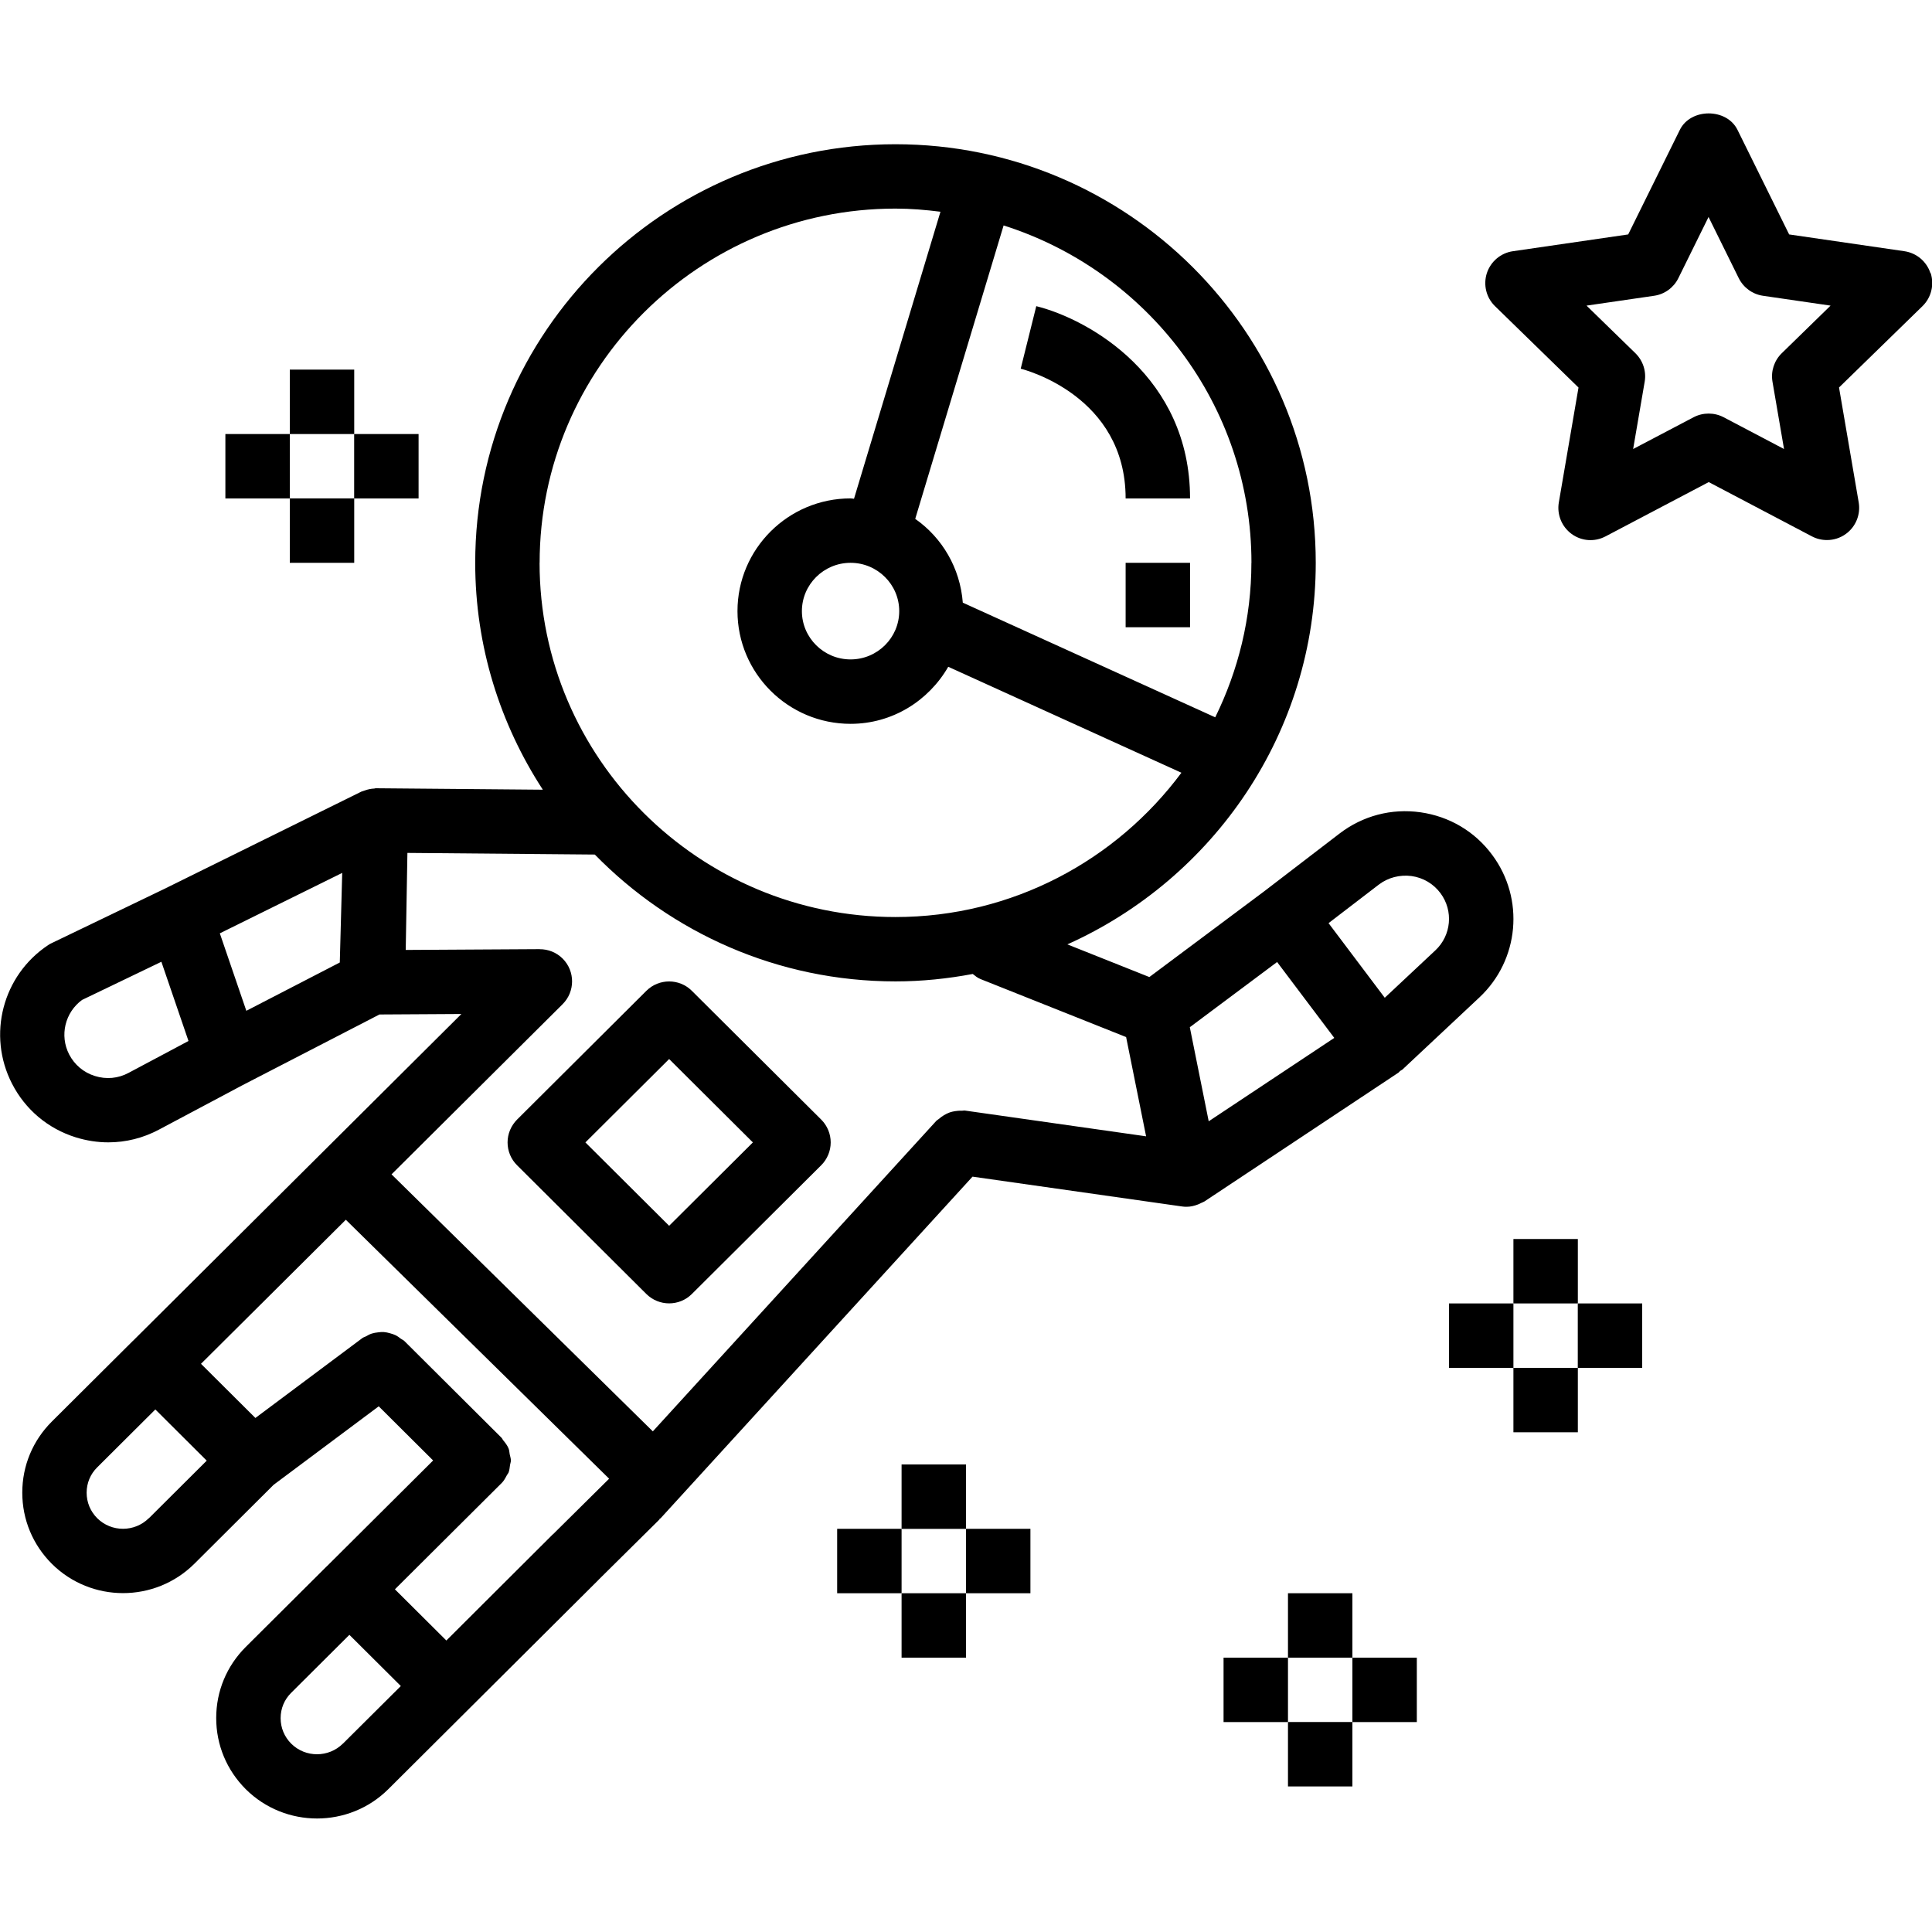
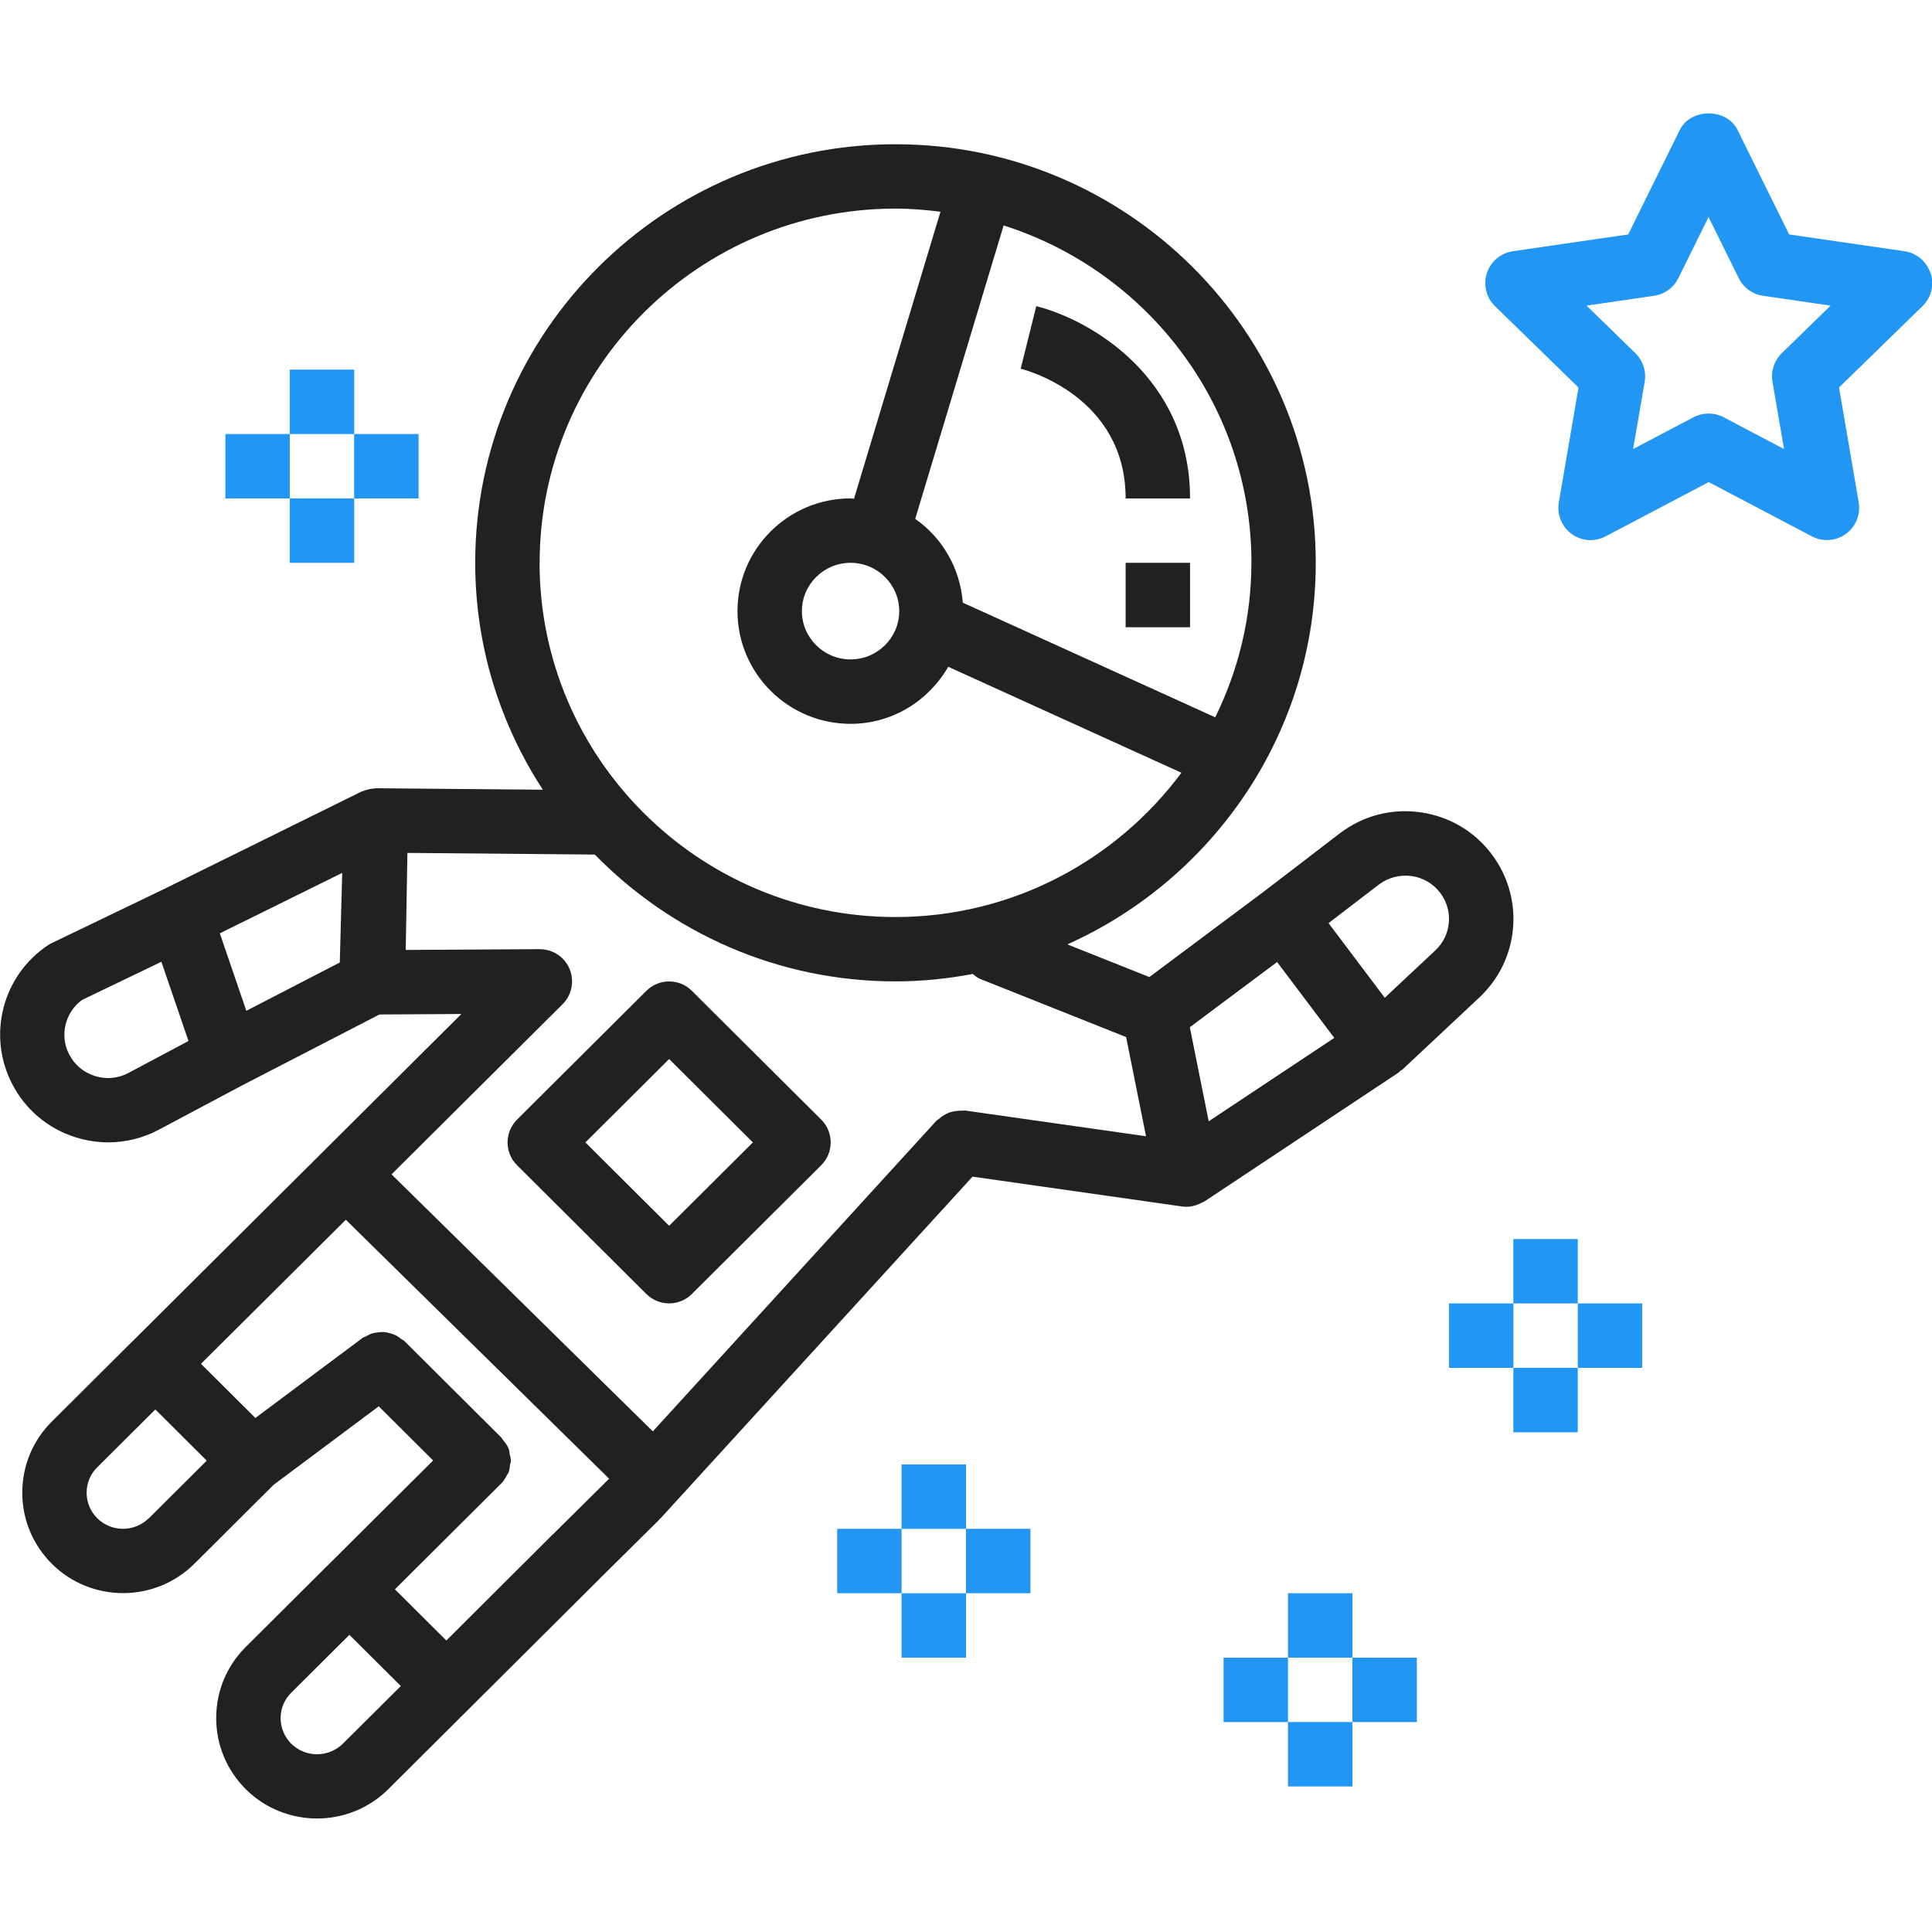
<svg xmlns="http://www.w3.org/2000/svg" version="1.1" width="32" height="32" viewBox="0 0 32 32">
-   <path d="M31.974 4.524c-0.063-0.193-0.229-0.333-0.43-0.363l-1.91-0.278-0.855-1.731c-0.179-0.365-0.777-0.365-0.956 0l-0.855 1.731-1.91 0.278c-0.201 0.029-0.367 0.17-0.431 0.363-0.062 0.193-0.011 0.405 0.135 0.547l1.383 1.348-0.326 1.903c-0.034 0.2 0.048 0.402 0.212 0.522 0.166 0.121 0.382 0.135 0.562 0.040l1.709-0.899 1.709 0.899c0.078 0.041 0.164 0.061 0.249 0.061 0.11 0 0.221-0.034 0.314-0.102 0.164-0.119 0.246-0.322 0.212-0.522l-0.326-1.903 1.383-1.348c0.145-0.142 0.197-0.354 0.135-0.547zM29.511 5.851c-0.125 0.122-0.183 0.299-0.153 0.472l0.191 1.114-1-0.526c-0.078-0.041-0.163-0.061-0.249-0.061s-0.17 0.020-0.249 0.061l-1.001 0.526 0.191-1.114c0.030-0.173-0.028-0.349-0.153-0.472l-0.81-0.789 1.119-0.163c0.174-0.025 0.324-0.134 0.402-0.292l0.5-1.013 0.5 1.013c0.078 0.157 0.228 0.267 0.402 0.292l1.119 0.163-0.809 0.789z" />
-   <path d="M26.134 20.522h-1.067v1.067h1.067v-1.067z" />
-   <path d="M26.134 22.656h-1.067v1.067h1.067v-1.067z" />
-   <path d="M27.2 21.589h-1.067v1.067h1.067v-1.067z" />
-   <path d="M25.067 21.589h-1.067v1.067h1.067v-1.067z" />
-   <path d="M22.4 26.389h-1.067v1.067h1.067v-1.067z" />
-   <path d="M22.4 28.522h-1.067v1.067h1.067v-1.067z" />
-   <path d="M23.467 27.456h-1.067v1.067h1.067v-1.067z" />
-   <path d="M21.333 27.456h-1.067v1.067h1.067v-1.067z" />
-   <path d="M16 24.256h-1.067v1.067h1.067v-1.067z" />
-   <path d="M16 26.389h-1.067v1.067h1.067v-1.067z" />
-   <path d="M17.067 25.322h-1.067v1.067h1.067v-1.067z" />
-   <path d="M14.933 25.322h-1.067v1.067h1.067v-1.067z" />
-   <path d="M5.867 6.122h-1.067v1.067h1.067v-1.067z" />
-   <path d="M5.867 8.255h-1.067v1.067h1.067v-1.067z" />
-   <path d="M6.933 7.189h-1.067v1.067h1.067v-1.067z" />
-   <path d="M4.8 7.189h-1.067v1.067h1.067v-1.067z" />
-   <path d="M24.715 14.159c-0.287-0.388-0.709-0.637-1.188-0.705-0.481-0.068-0.956 0.058-1.34 0.352l-1.252 0.96-1.898 1.417-1.358-0.541c2.421-1.086 4.114-3.508 4.114-6.32 0-3.823-3.123-6.933-6.961-6.933s-6.961 3.11-6.961 6.933c0 1.386 0.414 2.674 1.12 3.758l-2.764-0.024c-0.002 0-0.003 0-0.005 0-0.009 0-0.015 0.004-0.023 0.005-0.053 0.002-0.105 0.013-0.155 0.031-0.013 0.005-0.026 0.008-0.038 0.013-0.006 0.003-0.013 0.003-0.019 0.006l-3.233 1.596c-0.001 0-0.001 0-0.001 0.001l-1.893 0.911c-0.021 0.009-0.042 0.021-0.063 0.035-0.755 0.502-1.012 1.489-0.598 2.295 0.22 0.429 0.595 0.745 1.056 0.889 0.178 0.055 0.359 0.083 0.539 0.083 0.29 0 0.577-0.071 0.839-0.211l1.388-0.738 2.264-1.169 1.357-0.008-5.442 5.416c-0.001 0.001-0.001 0.001-0.002 0.001l-1.339 1.333c-0.316 0.315-0.49 0.732-0.49 1.178s0.174 0.863 0.49 1.179c0.325 0.323 0.752 0.485 1.179 0.485s0.854-0.162 1.18-0.485l1.314-1.309 1.741-1.3 0.901 0.897-1.762 1.754c-0 0.001-0.001 0.001-0.002 0.001l-1.339 1.333c-0.316 0.315-0.49 0.732-0.49 1.178s0.174 0.863 0.49 1.179c0.325 0.323 0.753 0.485 1.18 0.485s0.855-0.162 1.18-0.485l3.482-3.467c0.001-0.001 0.001-0.001 0.001-0.002l1.010-1-0.004-0.004c0.006-0.006 0.015-0.009 0.022-0.015l5.166-5.658 3.471 0.494c0.025 0.004 0.050 0.005 0.075 0.005 0.065 0 0.127-0.015 0.187-0.038 0.018-0.006 0.033-0.015 0.050-0.023 0.019-0.010 0.039-0.015 0.058-0.027l3.213-2.133c0.012-0.008 0.018-0.021 0.029-0.029 0.013-0.010 0.029-0.014 0.041-0.026l1.271-1.191c0.662-0.62 0.753-1.635 0.212-2.362zM2.13 17.77c-0.173 0.093-0.37 0.111-0.558 0.052-0.187-0.058-0.338-0.186-0.427-0.358-0.161-0.314-0.068-0.695 0.214-0.902l1.314-0.632 0.449 1.312-0.992 0.528zM5.628 15.942l-1.548 0.8-0.439-1.283 2.027-1.001-0.040 1.484zM20.727 9.322c0 0.918-0.219 1.785-0.599 2.559l-4.181-1.899c-0.044-0.573-0.341-1.075-0.788-1.388l1.464-4.86c2.378 0.756 4.105 2.974 4.105 5.588zM8.938 9.322c0-3.235 2.644-5.867 5.894-5.867 0.253 0 0.5 0.021 0.745 0.052l-1.432 4.754c-0.019-0.001-0.037-0.006-0.057-0.006-1.033 0-1.873 0.837-1.873 1.867s0.84 1.867 1.873 1.867c0.694 0 1.294-0.383 1.618-0.945l3.862 1.755c-1.075 1.446-2.795 2.39-4.737 2.39-3.25 0-5.894-2.632-5.894-5.867zM14.894 10.122c0 0.441-0.362 0.8-0.806 0.8s-0.806-0.359-0.806-0.8c0-0.441 0.362-0.8 0.806-0.8s0.806 0.359 0.806 0.8zM2.465 25.146c-0.236 0.234-0.619 0.234-0.854 0.001-0.114-0.114-0.176-0.263-0.176-0.423s0.062-0.309 0.176-0.421l0.962-0.958 0.851 0.848-0.959 0.955zM5.679 28.88c-0.236 0.234-0.619 0.235-0.855 0.001-0.114-0.114-0.176-0.263-0.176-0.423s0.062-0.309 0.176-0.421l0.963-0.959 0.852 0.848-0.96 0.955zM9.16 25.411c-0.001 0-0.001 0-0.002 0.001l-1.765 1.76-0.852-0.848 1.763-1.755c0 0 0 0 0-0s0.001-0.001 0.002-0.001c0.040-0.040 0.065-0.088 0.090-0.135 0.007-0.014 0.020-0.026 0.026-0.040 0.017-0.041 0.019-0.085 0.026-0.129 0.003-0.025 0.014-0.047 0.014-0.073 0-0.036-0.013-0.070-0.020-0.106-0.006-0.032-0.006-0.065-0.019-0.095-0.020-0.050-0.055-0.094-0.091-0.138-0.010-0.012-0.014-0.027-0.025-0.038 0 0 0 0-0.001 0s-0.001-0.002-0.001-0.002l-1.607-1.6c-0.017-0.017-0.039-0.024-0.058-0.038-0.028-0.022-0.055-0.042-0.087-0.058-0.030-0.015-0.061-0.024-0.093-0.033-0.034-0.010-0.067-0.017-0.103-0.020-0.033-0.002-0.063 0.001-0.095 0.005-0.036 0.004-0.069 0.009-0.104 0.020-0.034 0.011-0.063 0.027-0.094 0.045-0.020 0.011-0.042 0.015-0.061 0.029l-1.773 1.324-0.901-0.897 2.399-2.386 4.361 4.289-0.928 0.919zM15.979 18.394c-0.015-0.002-0.030 0.004-0.045 0.003-0.039-0.002-0.076 0.001-0.115 0.007-0.030 0.005-0.059 0.011-0.088 0.021-0.034 0.012-0.065 0.028-0.097 0.047-0.030 0.018-0.057 0.037-0.083 0.061-0.013 0.011-0.028 0.017-0.040 0.029l-4.698 5.146-4.328-4.257 2.833-2.818c0.209-0.208 0.21-0.546 0.002-0.755-0.105-0.105-0.243-0.157-0.381-0.156v-0.001l-2.219 0.013 0.028-1.607 3.104 0.027c1.265 1.294 3.029 2.101 4.981 2.101 0.437 0 0.864-0.045 1.279-0.123 0.040 0.032 0.079 0.065 0.13 0.085l2.41 0.96 0.331 1.644-3.003-0.427zM20.020 18.572l-0.313-1.558 1.446-1.080 0.947 1.257-2.080 1.381zM23.774 15.741l-0.838 0.785-0.931-1.236 0.831-0.637c0.155-0.119 0.351-0.168 0.543-0.143 0.193 0.027 0.364 0.128 0.48 0.284 0.217 0.292 0.18 0.699-0.085 0.947z" />
-   <path d="M13.602 18.544l-2.143-2.133c-0.207-0.207-0.545-0.207-0.753 0l-2.142 2.133c-0.1 0.101-0.157 0.236-0.157 0.378s0.056 0.278 0.157 0.378l2.142 2.133c0.104 0.103 0.241 0.155 0.377 0.155s0.273-0.052 0.376-0.155l2.143-2.133c0.1-0.1 0.157-0.236 0.157-0.378s-0.057-0.278-0.157-0.378zM11.083 20.303l-1.387-1.381 1.387-1.381 1.387 1.381-1.387 1.381z" />
-   <path d="M17.164 5.071l-0.258 1.036c0.071 0.018 1.738 0.452 1.738 2.149h1.067c-0-2.017-1.666-2.965-2.547-3.185z" />
-   <path d="M19.711 9.322h-1.067v1.067h1.067v-1.067z" />
+   <path fill="#2196f3" d="M31.974 4.524c-0.063-0.193-0.229-0.333-0.43-0.363l-1.91-0.278-0.855-1.731c-0.179-0.365-0.777-0.365-0.956 0l-0.855 1.731-1.91 0.278c-0.201 0.029-0.367 0.17-0.431 0.363-0.062 0.193-0.011 0.405 0.135 0.547l1.383 1.348-0.326 1.903c-0.034 0.2 0.048 0.402 0.212 0.522 0.166 0.121 0.382 0.135 0.562 0.040l1.709-0.899 1.709 0.899c0.078 0.041 0.164 0.061 0.249 0.061 0.11 0 0.221-0.034 0.314-0.102 0.164-0.119 0.246-0.322 0.212-0.522l-0.326-1.903 1.383-1.348c0.145-0.142 0.197-0.354 0.135-0.547zM29.511 5.851c-0.125 0.122-0.183 0.299-0.153 0.472l0.191 1.114-1-0.526c-0.078-0.041-0.163-0.061-0.249-0.061s-0.17 0.020-0.249 0.061l-1.001 0.526 0.191-1.114c0.030-0.173-0.028-0.349-0.153-0.472l-0.81-0.789 1.119-0.163c0.174-0.025 0.324-0.134 0.402-0.292l0.5-1.013 0.5 1.013c0.078 0.157 0.228 0.267 0.402 0.292l1.119 0.163-0.809 0.789z" />
+   <path fill="#2196f3" d="M26.133 20.522h-1.067v1.067h1.067v-1.067z" />
+   <path fill="#2196f3" d="M26.133 22.656h-1.067v1.067h1.067v-1.067z" />
+   <path fill="#2196f3" d="M27.2 21.589h-1.067v1.067h1.067v-1.067z" />
+   <path fill="#2196f3" d="M25.067 21.589h-1.067v1.067h1.067v-1.067z" />
+   <path fill="#2196f3" d="M22.4 26.389h-1.067v1.067h1.067v-1.067z" />
+   <path fill="#2196f3" d="M22.4 28.522h-1.067v1.067h1.067v-1.067z" />
+   <path fill="#2196f3" d="M23.467 27.456h-1.067v1.067h1.067v-1.067z" />
+   <path fill="#2196f3" d="M21.333 27.456h-1.067v1.067h1.067v-1.067z" />
+   <path fill="#2196f3" d="M16 24.256h-1.067v1.067h1.067v-1.067z" />
+   <path fill="#2196f3" d="M16 26.389h-1.067v1.067h1.067v-1.067z" />
+   <path fill="#2196f3" d="M17.067 25.322h-1.067v1.067h1.067v-1.067z" />
+   <path fill="#2196f3" d="M14.933 25.322h-1.067v1.067h1.067v-1.067z" />
+   <path fill="#2196f3" d="M5.867 6.122h-1.067v1.067h1.067v-1.067z" />
+   <path fill="#2196f3" d="M5.867 8.255h-1.067v1.067h1.067v-1.067z" />
+   <path fill="#2196f3" d="M6.933 7.189h-1.067v1.067h1.067v-1.067z" />
+   <path fill="#2196f3" d="M4.8 7.189h-1.067v1.067h1.067v-1.067z" />
+   <path fill="#212121" d="M24.715 14.159c-0.287-0.388-0.709-0.637-1.188-0.705-0.481-0.068-0.956 0.058-1.34 0.352l-1.252 0.96-1.898 1.417-1.358-0.541c2.421-1.086 4.114-3.508 4.114-6.32 0-3.823-3.123-6.933-6.961-6.933s-6.961 3.11-6.961 6.933c0 1.386 0.414 2.674 1.12 3.758l-2.764-0.024c-0.002 0-0.003 0-0.005 0-0.009 0-0.015 0.004-0.023 0.005-0.053 0.002-0.105 0.013-0.155 0.031-0.013 0.005-0.026 0.008-0.038 0.013-0.006 0.003-0.013 0.003-0.019 0.006l-3.233 1.596c-0.001 0-0.001 0-0.001 0.001l-1.893 0.911c-0.021 0.009-0.042 0.021-0.063 0.035-0.755 0.502-1.012 1.489-0.598 2.295 0.22 0.429 0.595 0.745 1.056 0.889 0.178 0.055 0.359 0.083 0.539 0.083 0.29 0 0.577-0.071 0.839-0.211l1.388-0.738 2.264-1.169 1.357-0.008-5.442 5.416c-0.001 0.001-0.001 0.001-0.002 0.001l-1.339 1.333c-0.316 0.315-0.49 0.732-0.49 1.178s0.174 0.863 0.49 1.179c0.325 0.323 0.752 0.485 1.179 0.485s0.854-0.162 1.18-0.485l1.314-1.309 1.741-1.3 0.901 0.897-1.762 1.754c-0 0.001-0.001 0.001-0.002 0.001l-1.339 1.333c-0.316 0.315-0.49 0.732-0.49 1.178s0.174 0.863 0.49 1.179c0.325 0.323 0.753 0.485 1.18 0.485s0.855-0.162 1.18-0.485l3.482-3.467c0.001-0.001 0.001-0.001 0.001-0.002l1.010-1-0.004-0.004c0.006-0.006 0.015-0.009 0.022-0.015l5.166-5.658 3.471 0.494c0.025 0.004 0.050 0.005 0.075 0.005 0.065 0 0.127-0.015 0.187-0.038 0.018-0.006 0.033-0.015 0.050-0.023 0.019-0.010 0.039-0.015 0.058-0.027l3.213-2.133c0.012-0.008 0.018-0.021 0.029-0.029 0.013-0.010 0.029-0.014 0.041-0.026l1.271-1.191c0.662-0.62 0.753-1.635 0.212-2.362zM2.13 17.77c-0.173 0.093-0.37 0.111-0.558 0.052-0.187-0.058-0.338-0.186-0.427-0.358-0.161-0.314-0.068-0.695 0.214-0.902l1.314-0.632 0.449 1.312-0.992 0.528zM5.628 15.942l-1.548 0.8-0.439-1.283 2.027-1.001-0.040 1.484zM20.727 9.322c0 0.918-0.219 1.785-0.599 2.559l-4.181-1.899c-0.044-0.573-0.341-1.075-0.788-1.388l1.464-4.86c2.378 0.756 4.105 2.974 4.105 5.588zM8.938 9.322c0-3.235 2.644-5.867 5.894-5.867 0.253 0 0.5 0.021 0.745 0.052l-1.432 4.754c-0.019-0.001-0.037-0.006-0.057-0.006-1.033 0-1.873 0.837-1.873 1.867s0.84 1.867 1.873 1.867c0.694 0 1.294-0.383 1.618-0.945l3.862 1.755c-1.075 1.446-2.795 2.39-4.737 2.39-3.25 0-5.894-2.632-5.894-5.867zM14.894 10.122c0 0.441-0.362 0.8-0.806 0.8s-0.806-0.359-0.806-0.8c0-0.441 0.362-0.8 0.806-0.8s0.806 0.359 0.806 0.8zM2.465 25.146c-0.236 0.234-0.619 0.234-0.854 0.001-0.114-0.114-0.176-0.263-0.176-0.423s0.062-0.309 0.176-0.421l0.962-0.958 0.851 0.848-0.959 0.955zM5.679 28.88c-0.236 0.234-0.619 0.235-0.855 0.001-0.114-0.114-0.176-0.263-0.176-0.423s0.062-0.309 0.176-0.421l0.963-0.959 0.852 0.848-0.96 0.955zM9.16 25.411c-0.001 0-0.001 0-0.002 0.001l-1.765 1.76-0.852-0.848 1.763-1.755c0 0 0 0 0-0s0.001-0.001 0.002-0.001c0.040-0.040 0.065-0.088 0.090-0.135 0.007-0.014 0.020-0.026 0.026-0.040 0.017-0.041 0.019-0.085 0.026-0.129 0.003-0.025 0.014-0.047 0.014-0.073 0-0.036-0.013-0.070-0.020-0.106-0.006-0.032-0.006-0.065-0.019-0.095-0.020-0.050-0.055-0.094-0.091-0.138-0.010-0.012-0.014-0.027-0.025-0.038 0 0 0 0-0.001 0s-0.001-0.002-0.001-0.002l-1.607-1.6c-0.017-0.017-0.039-0.024-0.058-0.038-0.028-0.022-0.055-0.042-0.087-0.058-0.030-0.015-0.061-0.024-0.093-0.033-0.034-0.010-0.067-0.017-0.103-0.020-0.033-0.002-0.063 0.001-0.095 0.005-0.036 0.004-0.069 0.009-0.104 0.020-0.034 0.011-0.063 0.027-0.094 0.045-0.020 0.011-0.042 0.015-0.061 0.029l-1.773 1.324-0.901-0.897 2.399-2.386 4.361 4.289-0.928 0.919zM15.979 18.394c-0.015-0.002-0.030 0.004-0.045 0.003-0.039-0.002-0.076 0.001-0.115 0.007-0.030 0.005-0.059 0.011-0.088 0.021-0.034 0.012-0.065 0.028-0.097 0.047-0.030 0.018-0.057 0.037-0.083 0.061-0.013 0.011-0.028 0.017-0.040 0.029l-4.698 5.146-4.328-4.257 2.833-2.818c0.209-0.208 0.21-0.546 0.002-0.755-0.105-0.105-0.243-0.157-0.381-0.156v-0.001l-2.219 0.013 0.028-1.607 3.104 0.027c1.265 1.294 3.029 2.101 4.981 2.101 0.437 0 0.864-0.045 1.279-0.123 0.040 0.032 0.079 0.065 0.13 0.085l2.41 0.96 0.152 0.758 0.178 0.885-3.003-0.427zM20.020 18.572l-0.313-1.558 1.446-1.080 0.947 1.257-2.080 1.381zM23.774 15.741l-0.838 0.785-0.931-1.236 0.831-0.637c0.155-0.119 0.351-0.168 0.543-0.143 0.193 0.027 0.364 0.128 0.48 0.284 0.217 0.292 0.18 0.699-0.085 0.947z" />
+   <path fill="#212121" d="M13.602 18.544l-2.143-2.133c-0.207-0.207-0.545-0.207-0.753 0l-2.142 2.133c-0.1 0.101-0.157 0.236-0.157 0.378s0.056 0.278 0.157 0.378l2.142 2.133c0.104 0.103 0.241 0.155 0.377 0.155s0.273-0.052 0.376-0.155l2.143-2.133c0.1-0.1 0.157-0.236 0.157-0.378s-0.057-0.278-0.157-0.378zM11.083 20.303l-1.387-1.381 1.387-1.381 1.387 1.381-1.387 1.381z" />
+   <path fill="#212121" d="M17.164 5.071l-0.258 1.036c0.071 0.018 1.738 0.452 1.738 2.149h1.067c-0-2.017-1.666-2.965-2.547-3.185z" />
+   <path fill="#212121" d="M19.711 9.322h-1.067v1.067h1.067v-1.067z" />
</svg>
